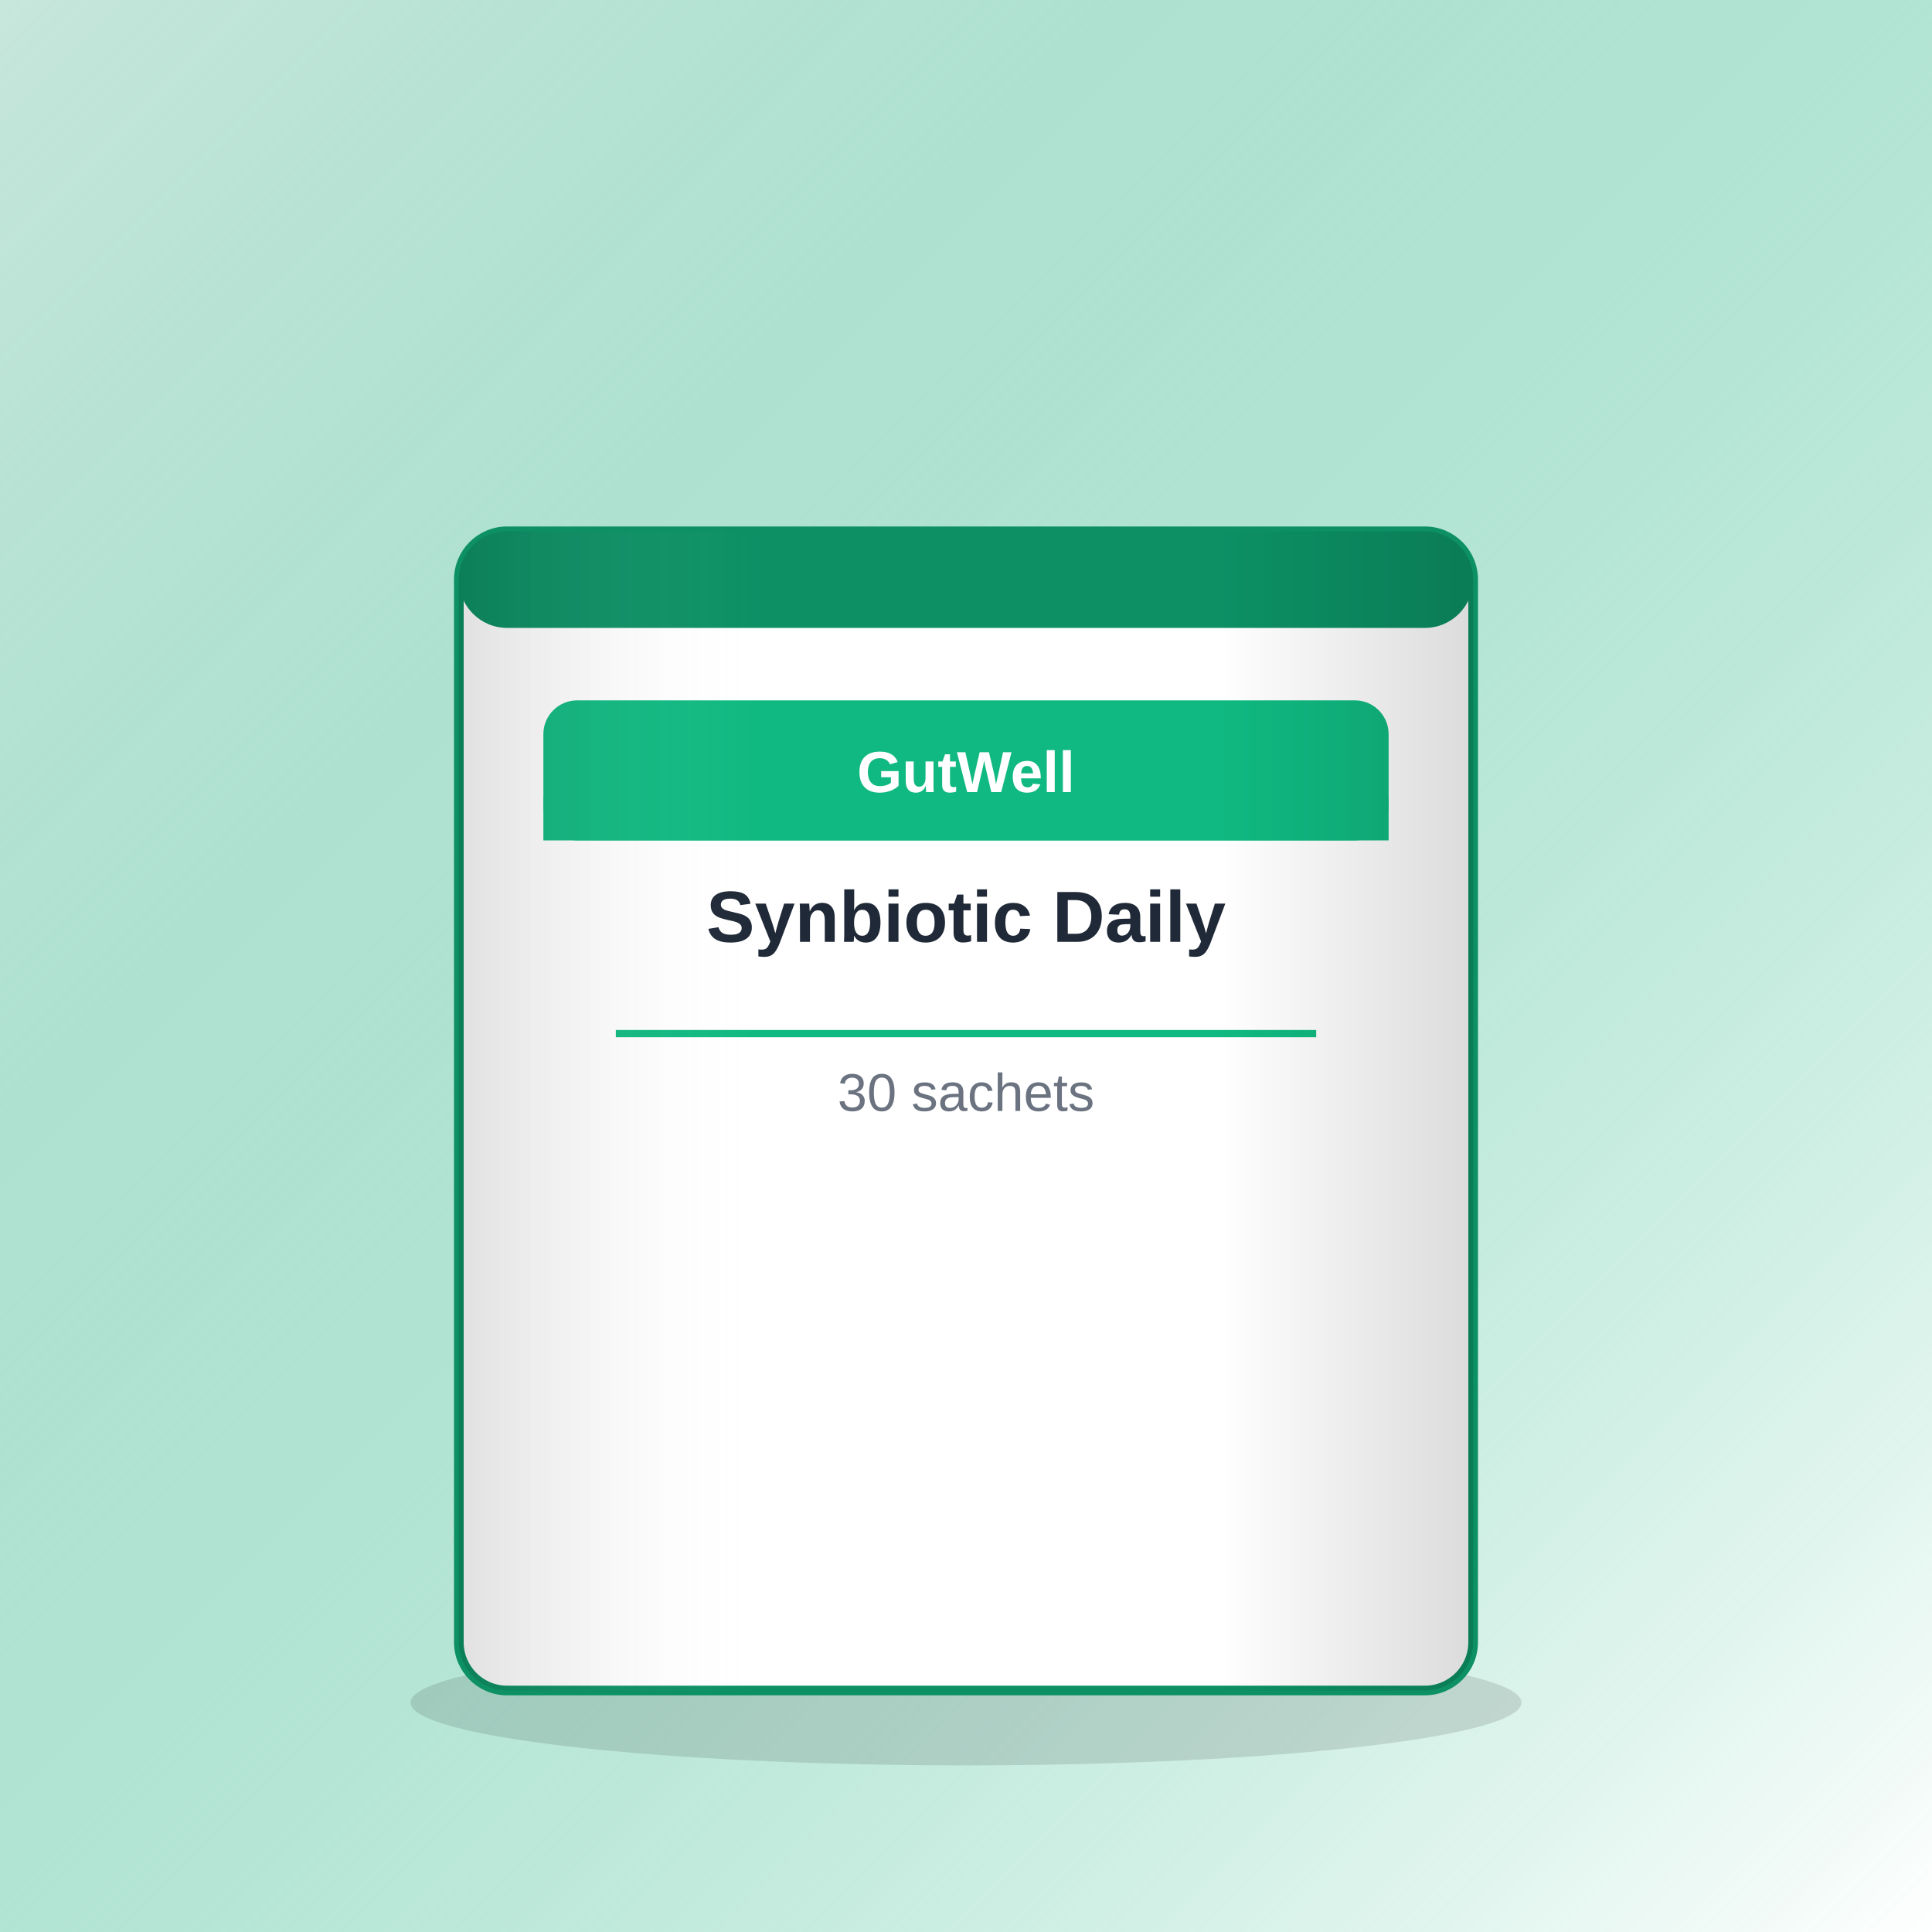
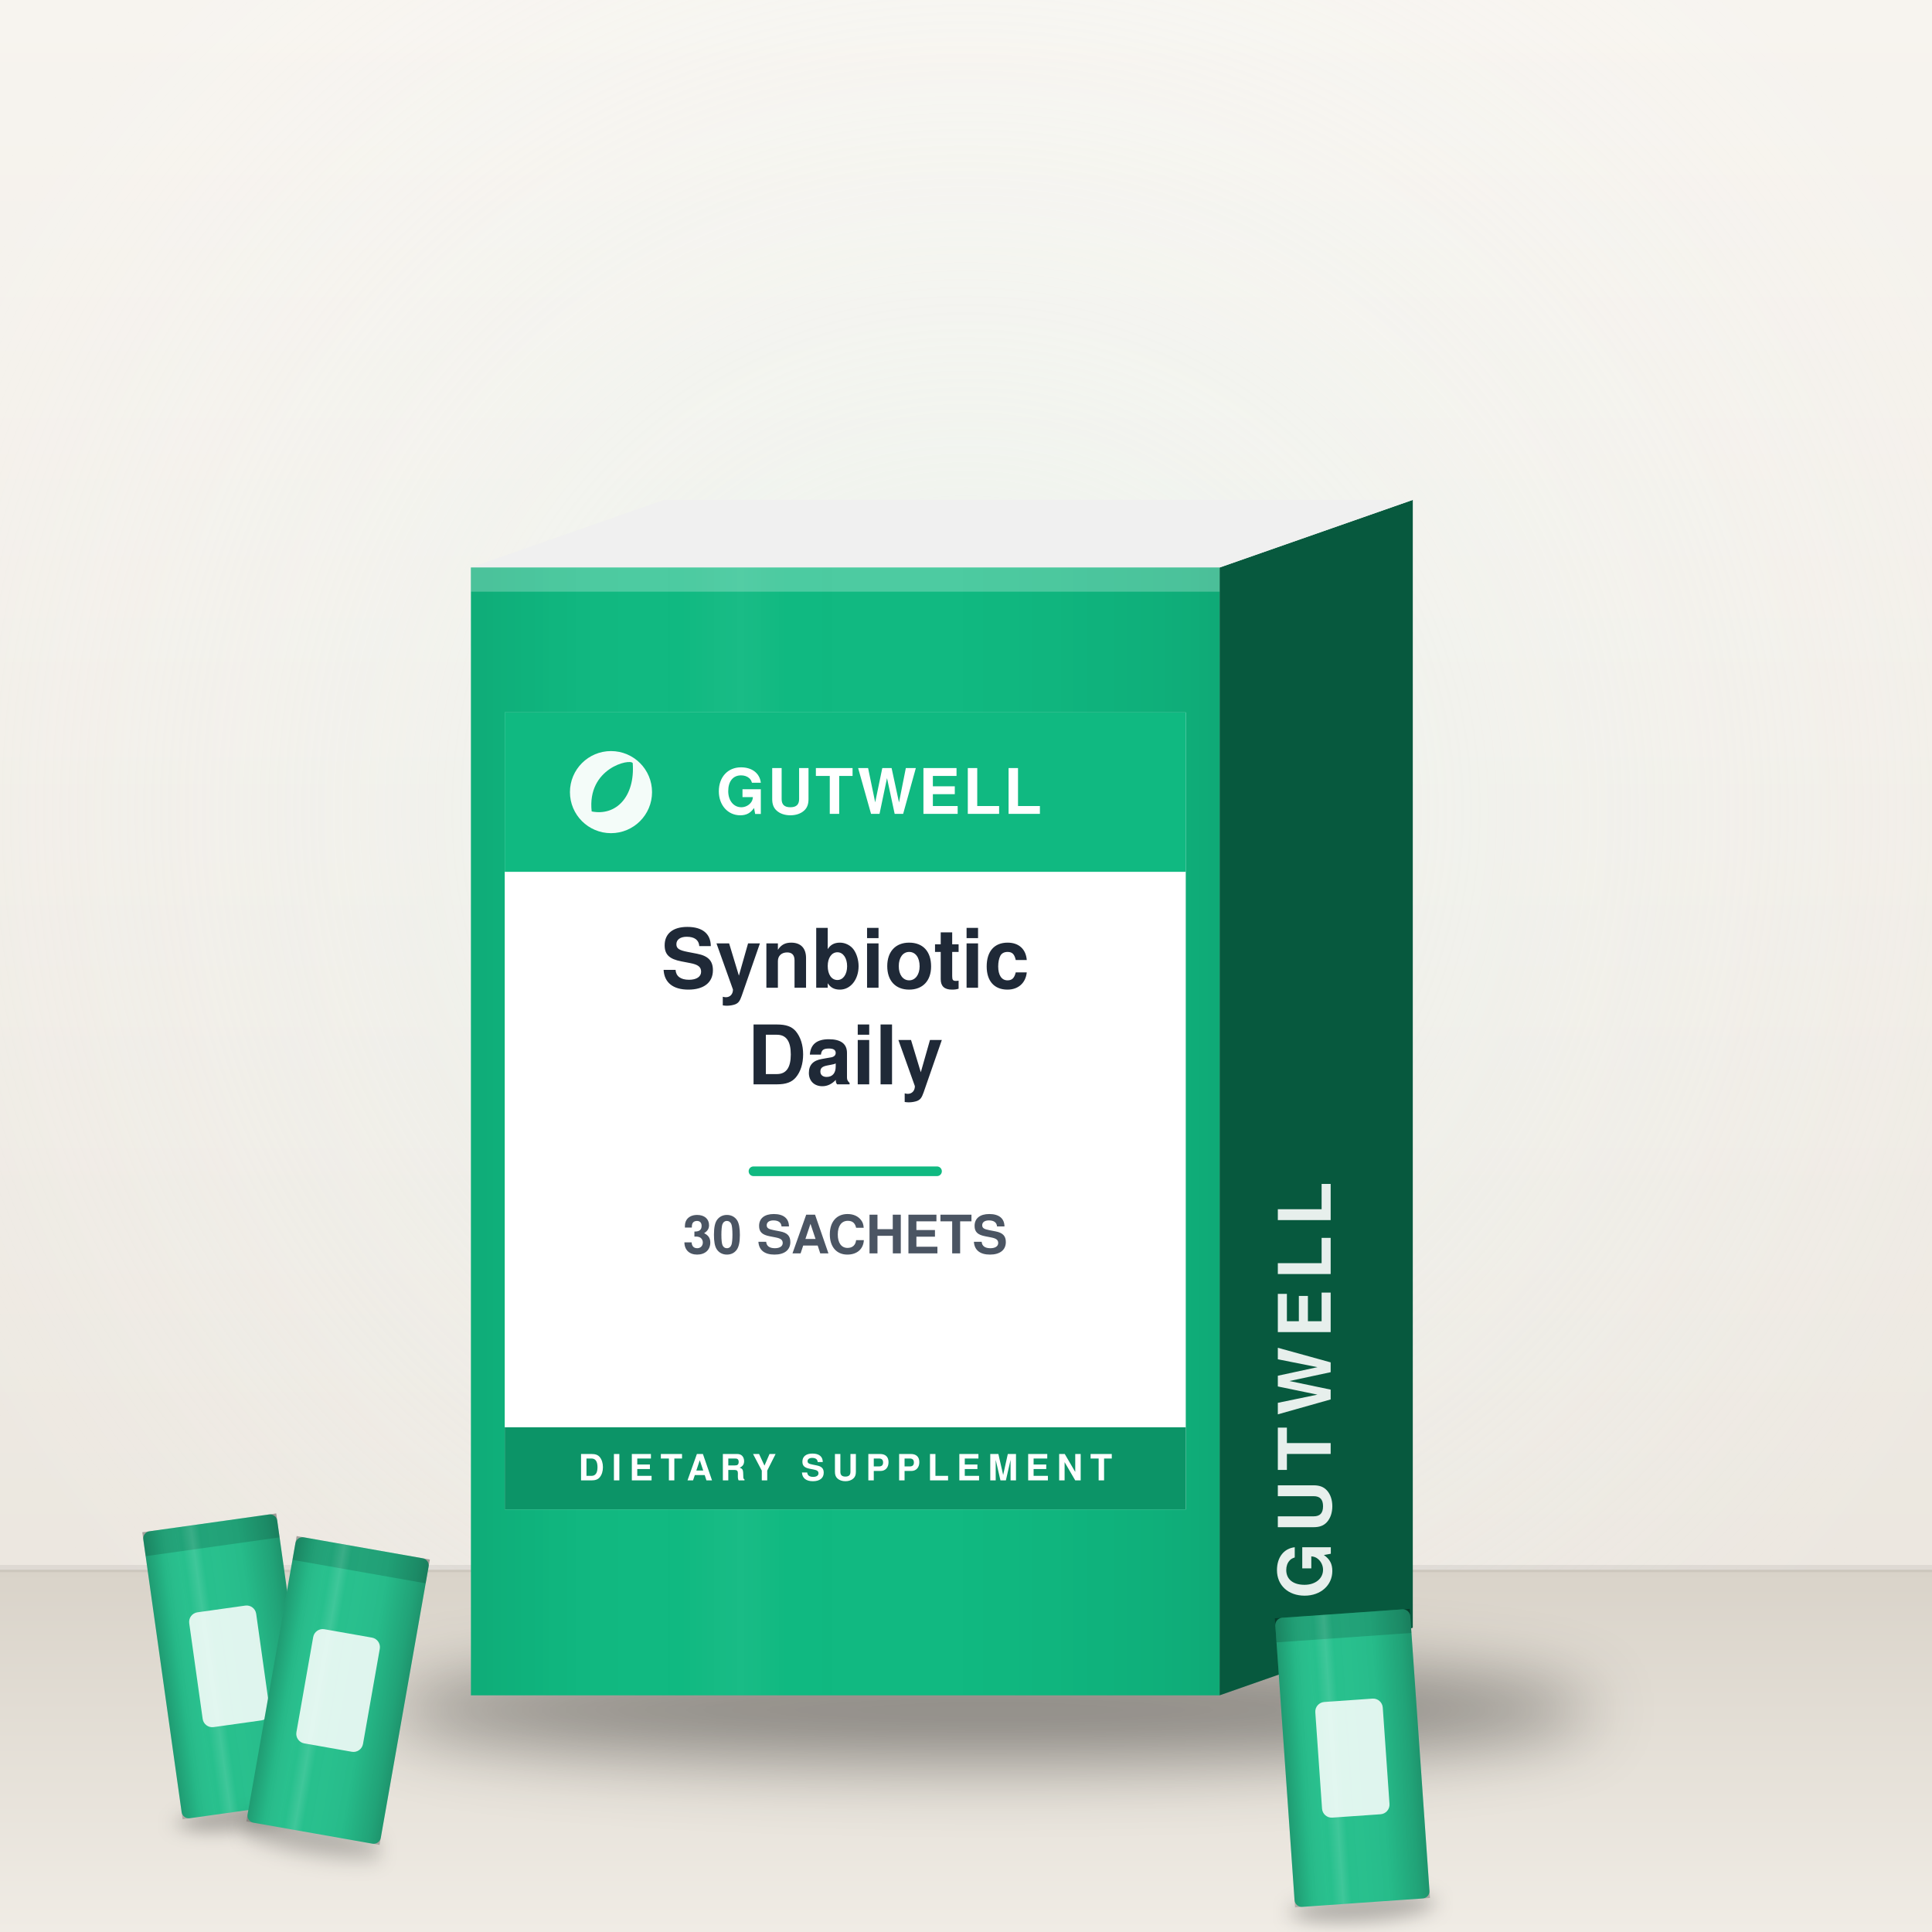
<svg xmlns="http://www.w3.org/2000/svg" viewBox="0 0 800 800" width="800" height="800" role="img" aria-label="Synbiotic Daily">
  <defs>
-     <linearGradient id="g" x1="0" y1="0" x2="1" y2="1">
-       <stop offset="0" stop-color="#10b981" stop-opacity=".18" />
-       <stop offset="1" stop-color="#ffffff" />
+     <linearGradient id="wall" x1="0" y1="0" x2="0" y2="1">
+       <stop offset="0" stop-color="#f7f4ef" />
+       <stop offset="1" stop-color="#e9e4dc" />
    </linearGradient>
-     <linearGradient id="s" x1="0" x2="1">
-       <stop offset="0" stop-color="#000" stop-opacity=".12" />
-       <stop offset=".3" stop-color="#fff" stop-opacity=".0" />
-       <stop offset=".75" stop-color="#000" stop-opacity=".0" />
-       <stop offset="1" stop-color="#000" stop-opacity=".14" />
+     <radialGradient id="glow" cx=".5" cy=".42" r=".6">
+       <stop offset="0" stop-color="#e7f8f2" stop-opacity=".55" />
+       <stop offset="1" stop-color="#fff" stop-opacity="0" />
+     </radialGradient>
+     <linearGradient id="floor" x1="0" y1="0" x2="0" y2="1">
+       <stop offset="0" stop-color="#d9d3c9" />
+       <stop offset="1" stop-color="#f0ece5" />
    </linearGradient>
+     <linearGradient id="cyl" x1="0" y1="0" x2="1" y2="0">
+       <stop offset="0" stop-color="#000" stop-opacity=".38" />
+       <stop offset=".12" stop-color="#000" stop-opacity=".10" />
+       <stop offset=".28" stop-color="#fff" stop-opacity=".0" />
+       <stop offset=".36" stop-color="#fff" stop-opacity=".22" />
+       <stop offset=".42" stop-color="#fff" stop-opacity=".0" />
+       <stop offset=".72" stop-color="#000" stop-opacity=".06" />
+       <stop offset=".92" stop-color="#000" stop-opacity=".30" />
+       <stop offset="1" stop-color="#000" stop-opacity=".45" />
+     </linearGradient>
+     <linearGradient id="cap" x1="0" y1="0" x2="1" y2="0">
+       <stop offset="0" stop-color="#086546" />
+       <stop offset=".35" stop-color="#33c393" />
+       <stop offset=".6" stop-color="#0d9d6d" />
+       <stop offset="1" stop-color="#085c40" />
+     </linearGradient>
+     <linearGradient id="white" x1="0" y1="0" x2="1" y2="0">
+       <stop offset="0" stop-color="#c9ced4" />
+       <stop offset=".3" stop-color="#ffffff" />
+       <stop offset=".7" stop-color="#f1f3f5" />
+       <stop offset="1" stop-color="#b9bfc7" />
+     </linearGradient>
+     <linearGradient id="amber" x1="0" y1="0" x2="1" y2="0">
+       <stop offset="0" stop-color="#5b2a06" />
+       <stop offset=".3" stop-color="#c8741f" />
+       <stop offset=".7" stop-color="#a85a12" />
+       <stop offset="1" stop-color="#4a2105" />
+     </linearGradient>
+     <radialGradient id="soft" cx=".35" cy=".3" r=".8">
+       <stop offset="0" stop-color="#ffe9a8" />
+       <stop offset=".5" stop-color="#f0a827" />
+       <stop offset="1" stop-color="#b86a0a" />
+     </radialGradient>
+     <filter id="b14" x="-30%" y="-100%" width="160%" height="300%">
+       <feGaussianBlur stdDeviation="14" />
+     </filter>
+     <filter id="b4">
+       <feGaussianBlur stdDeviation="4" />
+     </filter>
+     <filter id="b2">
+       <feGaussianBlur stdDeviation="2" />
+     </filter>
  </defs>
-   <rect width="800" height="800" fill="url(#g)" />
-   <ellipse cx="400" cy="705" rx="230" ry="26" fill="#000" opacity=".12" />
-   <rect x="190" y="220" width="420" height="480" rx="20" fill="#fff" stroke="#0c9064" stroke-width="4" />
-   <rect x="190" y="220" width="420" height="40" rx="20" fill="#0c9064" />
-   <rect x="225" y="290" width="350" height="300" rx="14" fill="#fff" />
-   <rect x="225" y="290" width="350" height="58" rx="14" fill="#10B981" />
-   <rect x="225" y="330" width="350" height="18" fill="#10B981" />
-   <text x="400.0" y="328" text-anchor="middle" font-family="Arial,Helvetica,sans-serif" font-weight="700" font-size="24" fill="#fff">GutWell</text>
-   <text x="400.0" y="390" text-anchor="middle" font-family="Arial,Helvetica,sans-serif" font-weight="700" font-size="30" fill="#1f2937">Synbiotic Daily</text>
-   <line x1="255" y1="428" x2="545" y2="428" stroke="#10B981" stroke-width="3" />
-   <text x="400.0" y="460" text-anchor="middle" font-family="Arial,Helvetica,sans-serif" font-size="22" fill="#6b7280">30 sachets</text>
-   <rect x="190" y="220" width="420" height="480" rx="20" fill="url(#s)" />
+   <rect width="800" height="800" fill="url(#wall)" />
+   <rect width="800" height="800" fill="url(#glow)" />
+   <rect y="650" width="800" height="150" fill="url(#floor)" />
+   <rect y="648" width="800" height="3" fill="#000" opacity=".06" />
+   <ellipse cx="410" cy="708" rx="250" ry="22" fill="#000" opacity=".38" filter="url(#b14)" />
+   <polygon points="505,235 585,207 585,674 505,702" fill="#086546" />
+   <polygon points="505,235 585,207 585,674 505,702" fill="#000" opacity=".12" />
+   <polygon points="195,235 505,235 585,207 275,207" fill="#fff" />
+   <polygon points="195,235 505,235 585,207 275,207" fill="#000" opacity=".06" />
+   <rect x="195" y="235" width="310" height="467" fill="#10b981" />
+   <rect x="195" y="235" width="310" height="467" fill="url(#cyl)" opacity=".18" />
+   <g>
+     <rect x="209" y="295" width="282" height="330" fill="#fff" />
+     <rect x="209" y="295" width="282" height="66" fill="#10B981" />
+     <circle cx="253" cy="328" r="17" fill="#fff" opacity=".95" />
+     <path d="M245 336 C243 318 261 314 262 316 C263 330 255 338 245 336Z" fill="#10B981" />
+     <text x="364.0" y="337" text-anchor="middle" font-family="'Helvetica Neue',Helvetica,Arial,sans-serif" font-weight="800" font-size="26" letter-spacing="1" fill="#fff">GUTWELL</text>
+     <text x="350.0" y="409" text-anchor="middle" font-family="'Helvetica Neue',Helvetica,Arial,sans-serif" font-weight="800" font-size="34" fill="#1f2937">Synbiotic</text>
+     <text x="350.0" y="449" text-anchor="middle" font-family="'Helvetica Neue',Helvetica,Arial,sans-serif" font-weight="800" font-size="34" fill="#1f2937">Daily</text>
+     <rect x="310.0" y="483" width="80" height="4" rx="2" fill="#10B981" />
+     <text x="350.0" y="519" text-anchor="middle" font-family="'Helvetica Neue',Helvetica,Arial,sans-serif" font-weight="600" font-size="22" fill="#4b5563">30 SACHETS</text>
+     <rect x="209" y="591" width="282" height="34" fill="#0c9467" />
+     <text x="350.0" y="613" text-anchor="middle" font-family="'Helvetica Neue',Helvetica,Arial,sans-serif" font-weight="700" font-size="15" letter-spacing="3" fill="#fff">DIETARY SUPPLEMENT</text>
+   </g>
+   <rect x="195" y="235" width="310" height="10" fill="#fff" opacity=".25" />
+   <text transform="translate(551 662) rotate(-90)" font-family="'Helvetica Neue',Helvetica,Arial,sans-serif" font-weight="800" font-size="30" letter-spacing="4" fill="#fff" opacity=".9">GUTWELL</text>
+   <g transform="translate(95 690) rotate(-8)">
+     <ellipse cx="0" cy="62" rx="30" ry="6" fill="#000" opacity=".25" filter="url(#b4)" />
+     <rect x="-28" y="-60" width="56" height="120" rx="3" fill="#27c08d" />
+     <rect x="-28" y="-60" width="56" height="10" fill="#000" opacity=".15" />
+     <rect x="-28" y="-60" width="56" height="120" fill="url(#cyl)" opacity=".5" />
+     <rect x="-14" y="-24" width="28" height="48" rx="4" fill="#fff" opacity=".85" />
+   </g>
+   <g transform="translate(140 700) rotate(10)">
+     <ellipse cx="0" cy="62" rx="30" ry="6" fill="#000" opacity=".25" filter="url(#b4)" />
+     <rect x="-28" y="-60" width="56" height="120" rx="3" fill="#27c08d" />
+     <rect x="-28" y="-60" width="56" height="10" fill="#000" opacity=".15" />
+     <rect x="-28" y="-60" width="56" height="120" fill="url(#cyl)" opacity=".5" />
+     <rect x="-14" y="-24" width="28" height="48" rx="4" fill="#fff" opacity=".85" />
+   </g>
+   <g transform="translate(560 728) rotate(-4)">
+     <ellipse cx="0" cy="62" rx="30" ry="6" fill="#000" opacity=".25" filter="url(#b4)" />
+     <rect x="-28" y="-60" width="56" height="120" rx="3" fill="#27c08d" />
+     <rect x="-28" y="-60" width="56" height="10" fill="#000" opacity=".15" />
+     <rect x="-28" y="-60" width="56" height="120" fill="url(#cyl)" opacity=".5" />
+     <rect x="-14" y="-24" width="28" height="48" rx="4" fill="#fff" opacity=".85" />
+   </g>
</svg>
